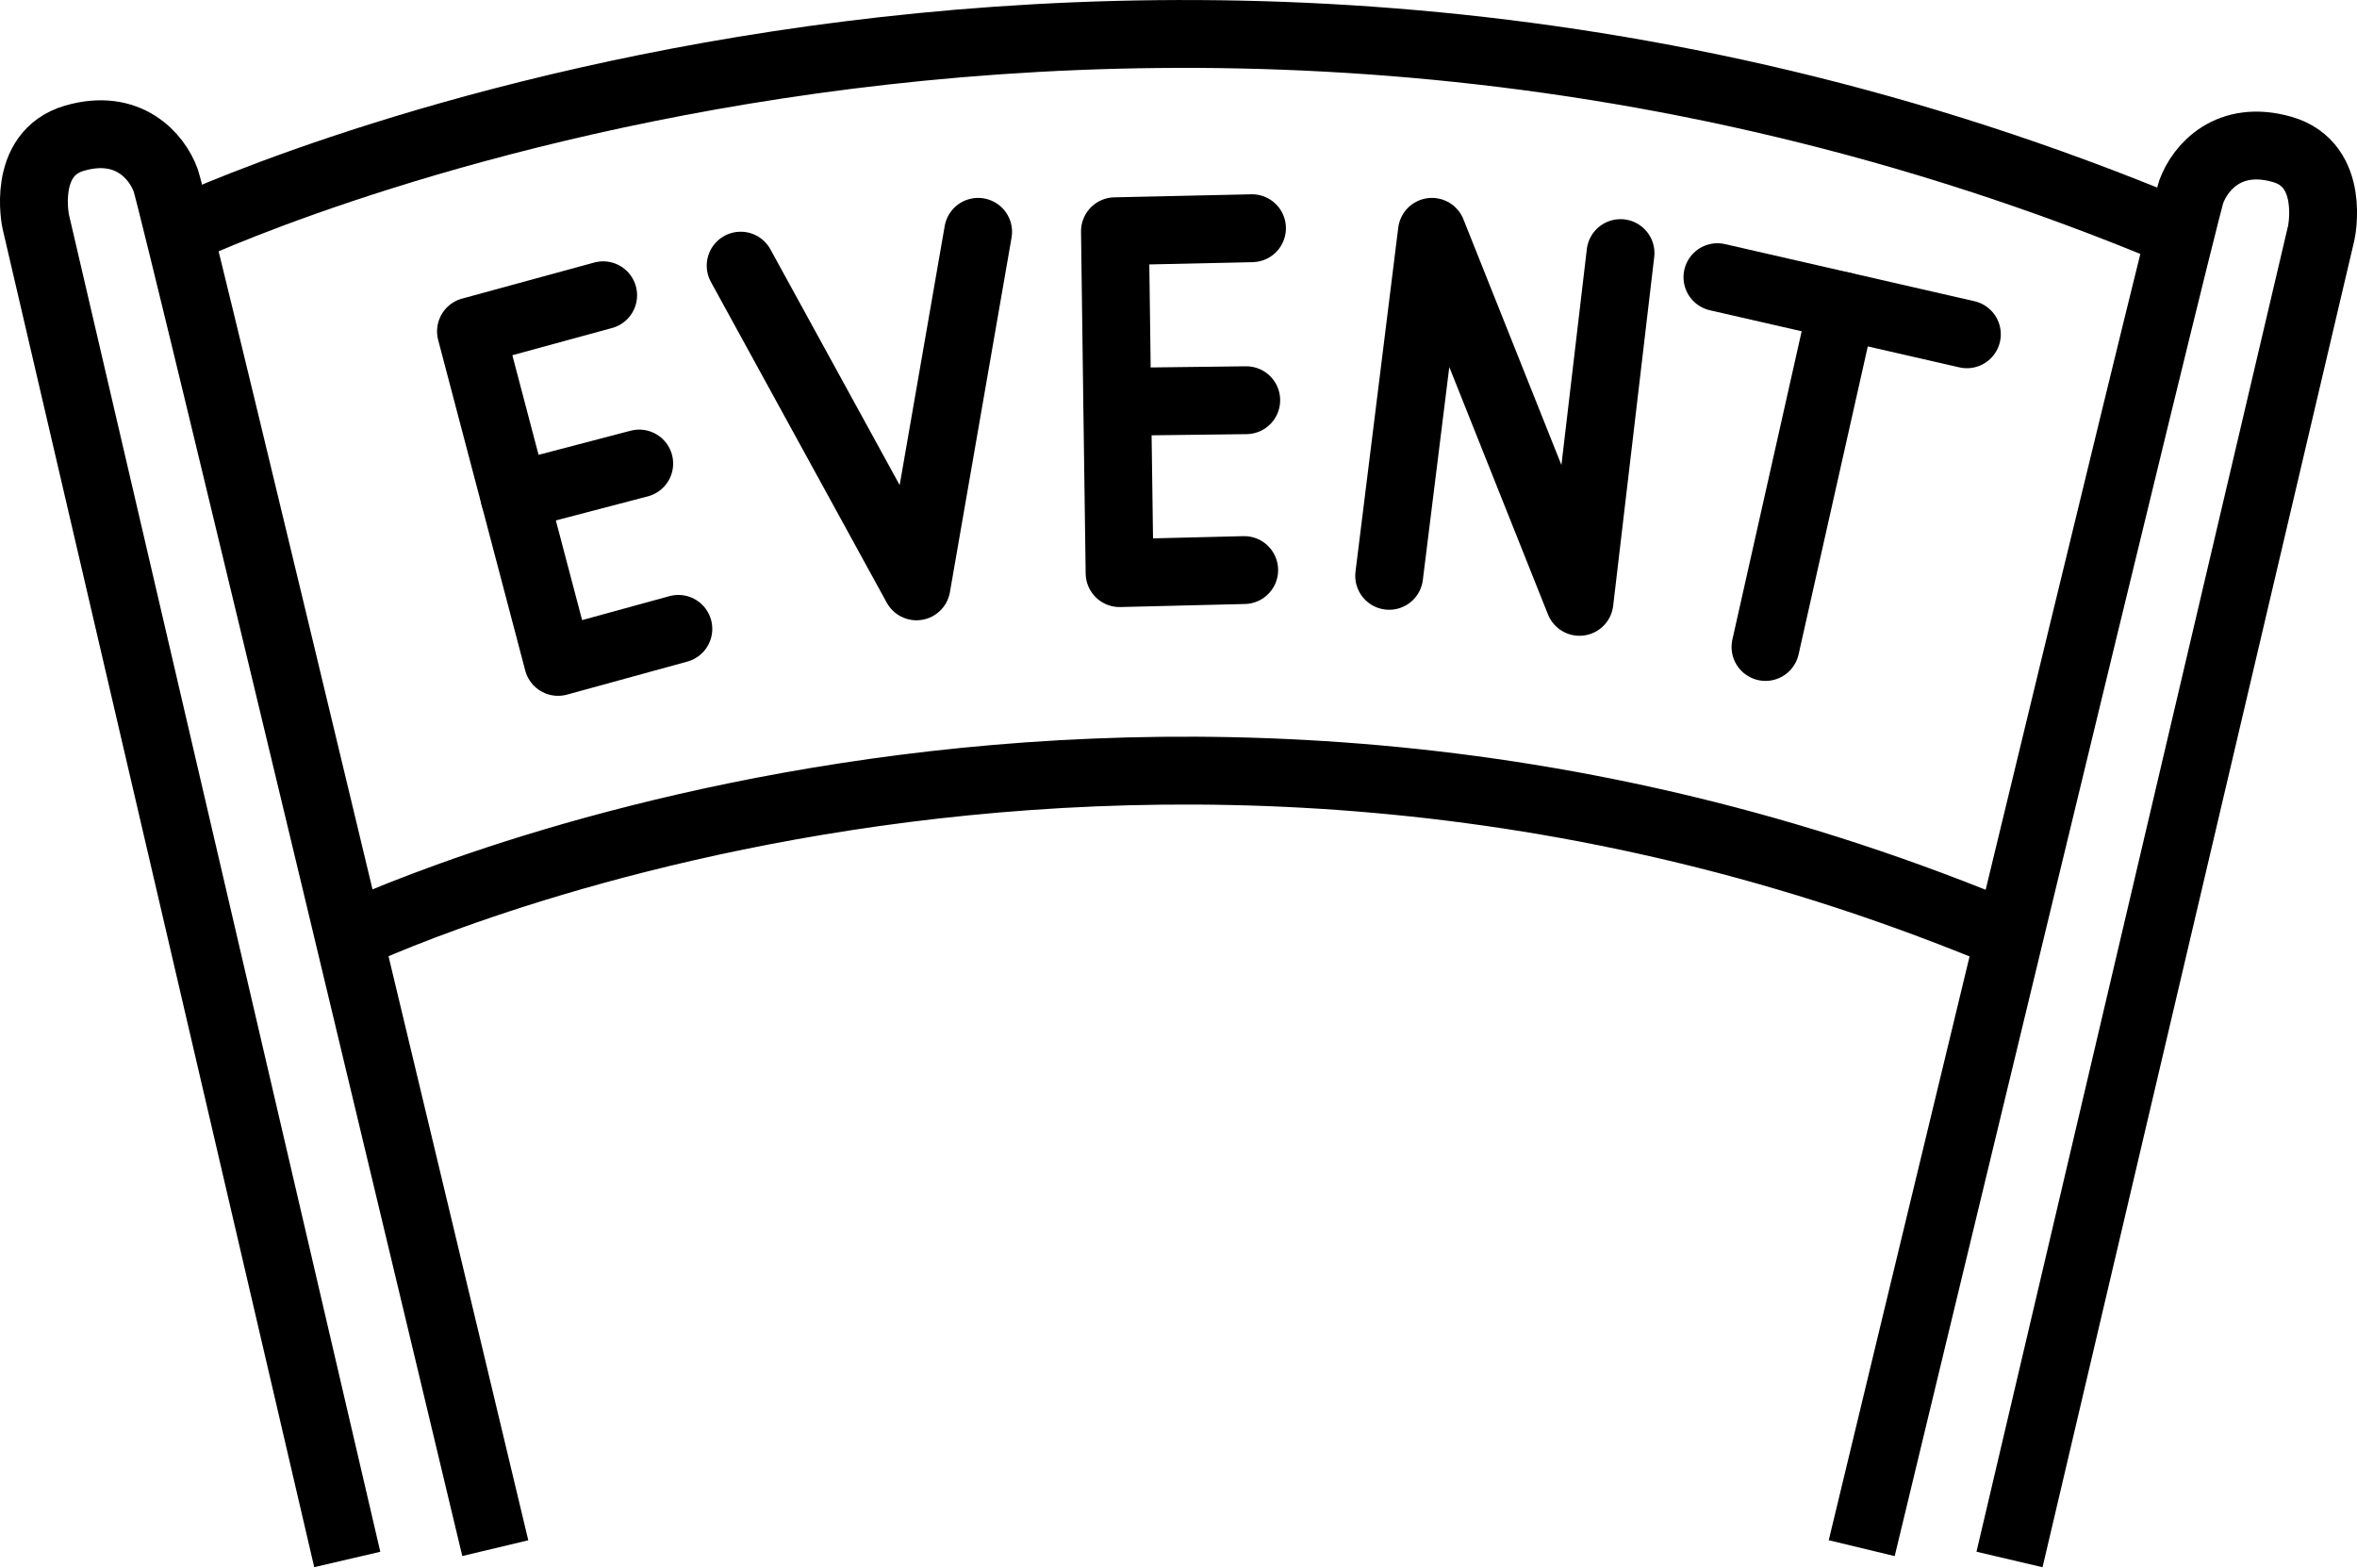
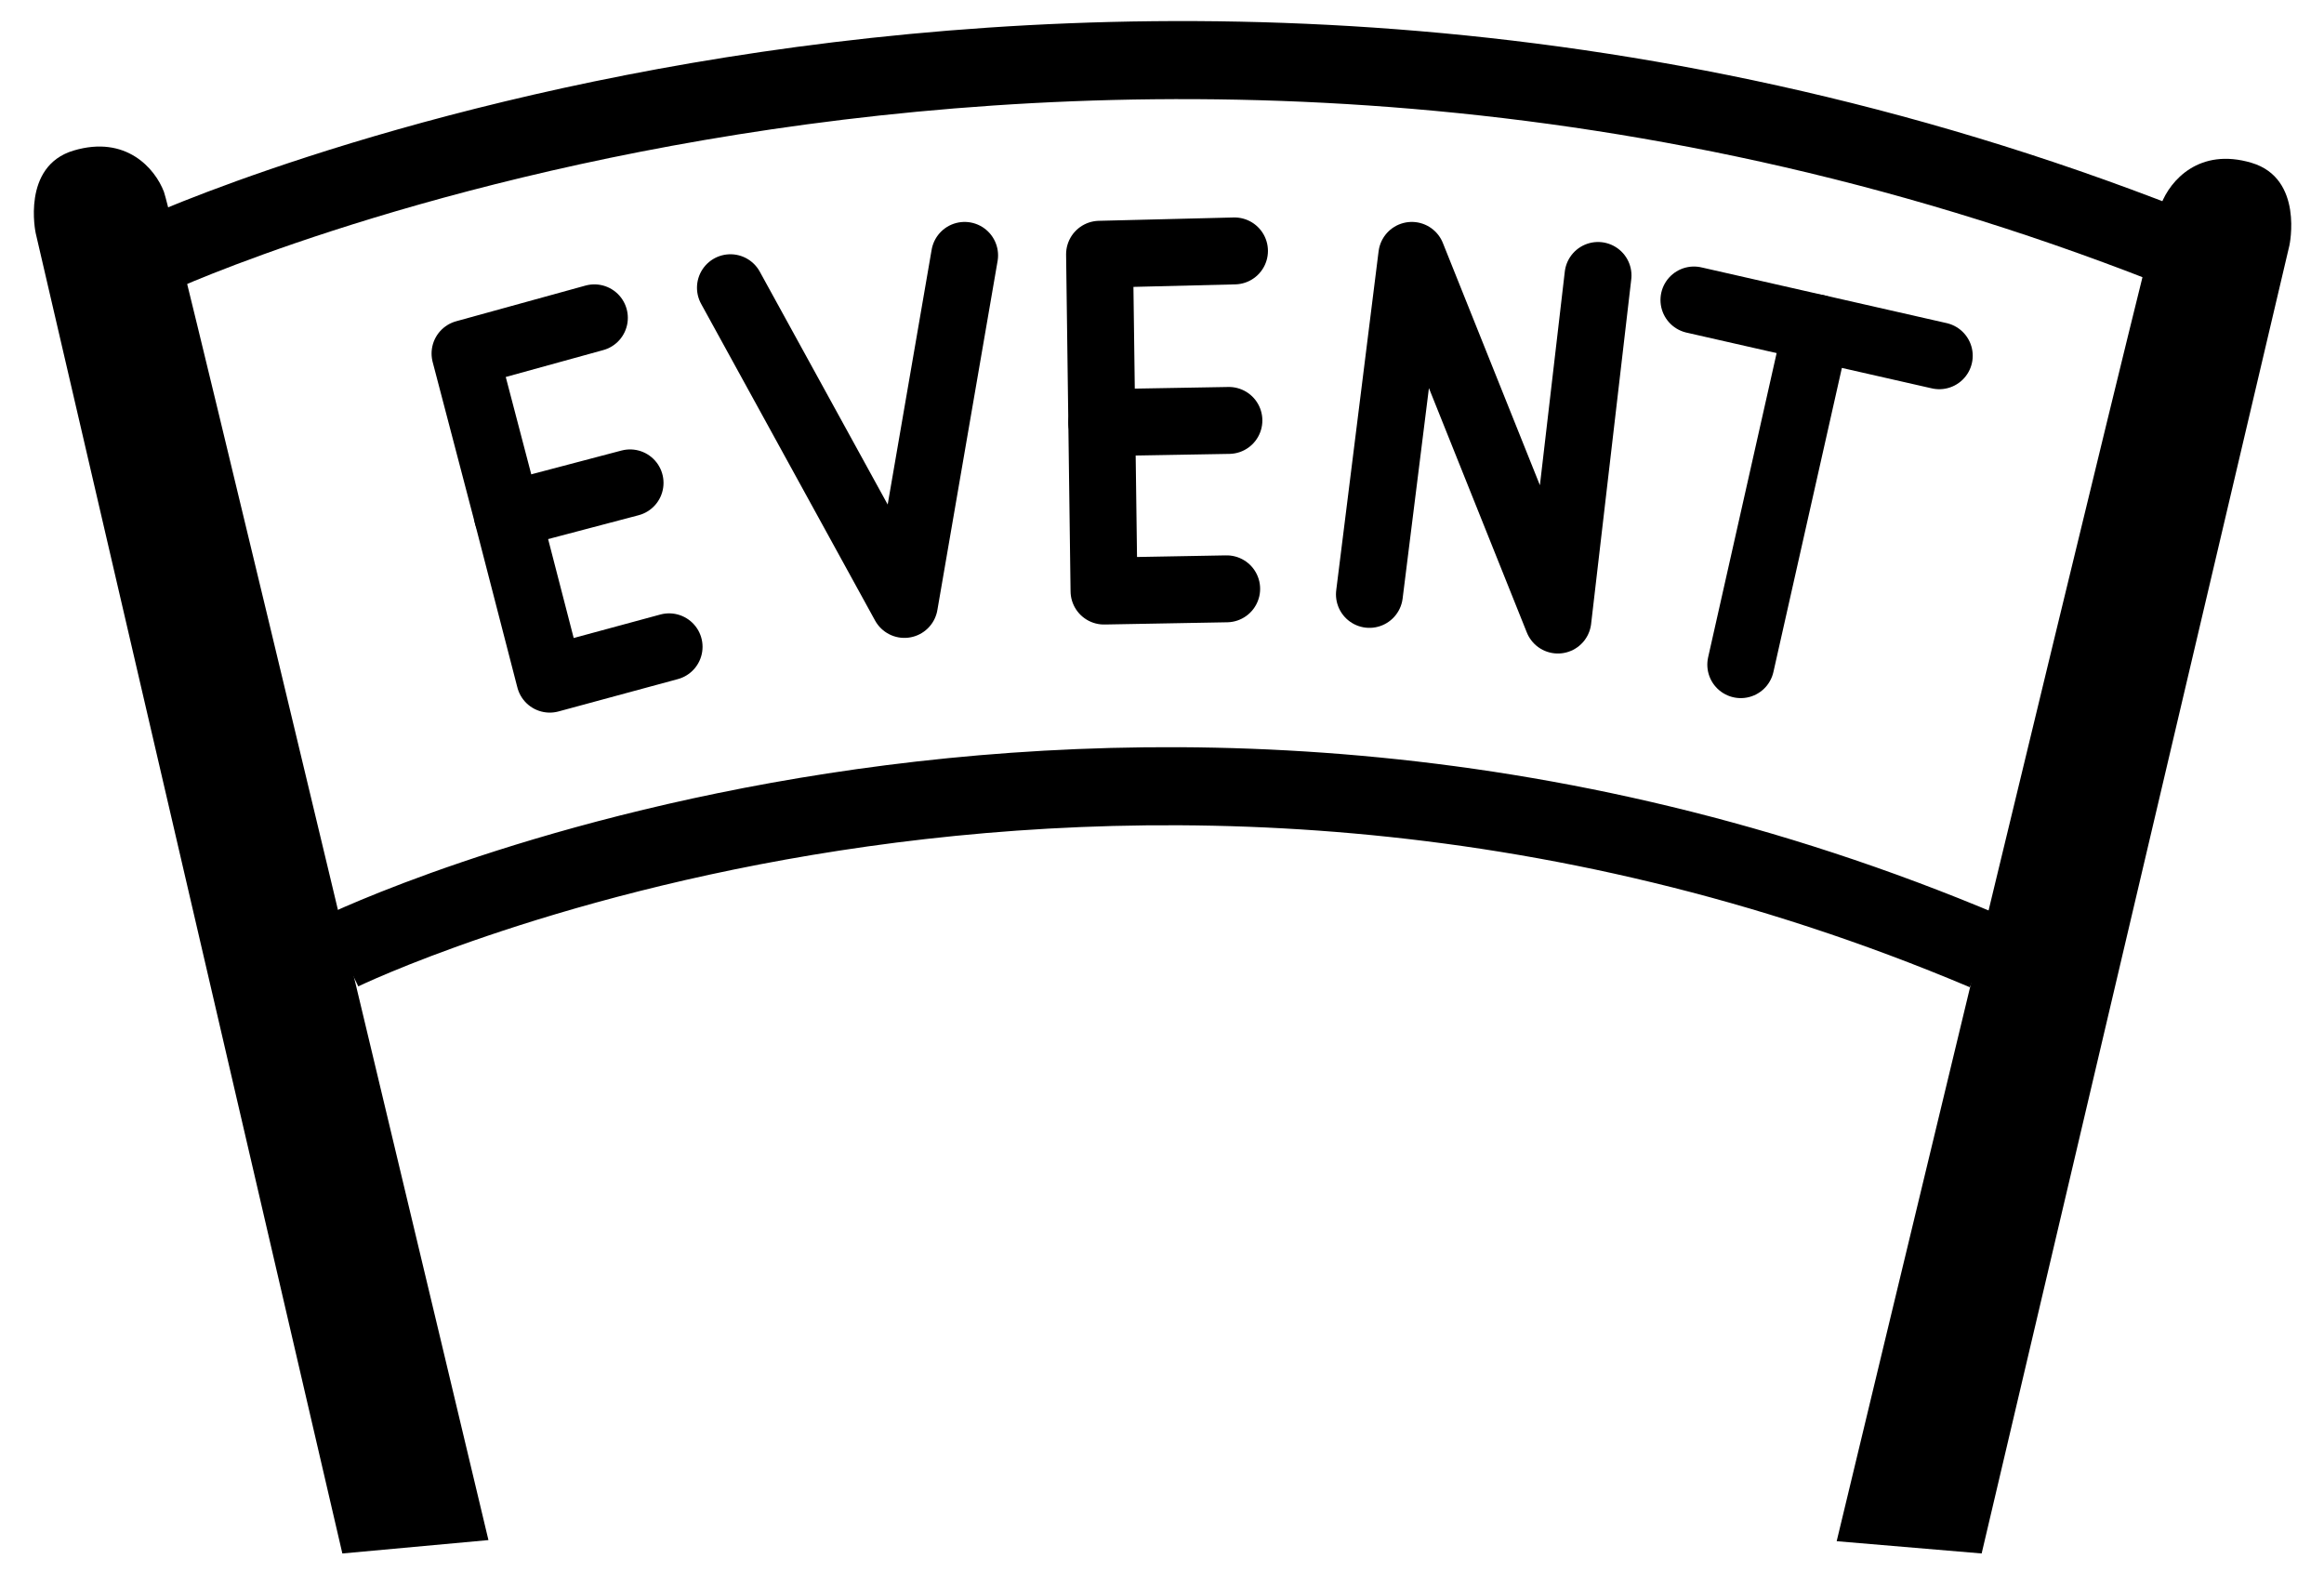
- <svg xmlns="http://www.w3.org/2000/svg" id="Layer_2" data-name="Layer 2" viewBox="0 0 208.44 138.58">
-   <defs>
-     <style>.cls-1,.cls-2,.cls-3{fill:none;stroke:#000;stroke-width:6px;}.cls-1,.cls-3{stroke-miterlimit:10;}.cls-2,.cls-3{stroke-linecap:round;}.cls-2{stroke-linejoin:round;}</style>
-   </defs>
-   <path class="cls-1" d="M48,154.5,20.45,36.19s-1.29-6,3.43-7.37,7.29,1.57,8.07,3.74S61.09,153.5,61.09,153.5" transform="translate(-17.29 -16.6)" />
-   <path class="cls-1" d="M195,154.5,222.57,37.19s1.3-6-3.43-7.37-7.28,1.57-8.07,3.74S181.93,153.5,181.93,153.5" transform="translate(-17.29 -16.6)" />
-   <path class="cls-1" d="M33.1,37.1s82.39-39.37,176.6,0" transform="translate(-17.29 -16.6)" />
-   <path class="cls-1" d="M47.92,99.53s68.6-33.27,147.42,0" transform="translate(-17.29 -16.6)" />
-   <polyline class="cls-2" points="53.34 26.11 41.65 29.3 45.49 43.88 49.35 58.53 59.99 55.61" />
-   <line class="cls-3" x1="56.53" y1="40.99" x2="45.49" y2="43.88" />
-   <polyline class="cls-2" points="110.72 20.18 98.6 20.45 98.8 35.53 99.01 50.68 110.03 50.41" />
-   <line class="cls-3" x1="110.21" y1="35.39" x2="98.8" y2="35.53" />
-   <polyline class="cls-2" points="65.5 23.49 81.05 51.85 86.5 20.5" />
-   <polyline class="cls-2" points="122.85 50.92 126.63 20.5 139.68 53.22 143.31 22.38" />
-   <line class="cls-2" x1="151.88" y1="24.51" x2="173.94" y2="29.56" />
-   <line class="cls-2" x1="156.13" y1="57.21" x2="162.91" y2="27.04" />
+ <svg xmlns="http://www.w3.org/2000/svg" version="1.1" id="Layer_2_1_" x="0px" y="0px" viewBox="0 0 208.4 140.9" style="enable-background:new 0 0 208.4 140.9;" xml:space="preserve">
+   <style type="text/css">
+ 	.st0{fill:none;stroke:#000000;stroke-width:7;stroke-miterlimit:10;}
+ 	.st1{fill:none;stroke:#000000;stroke-width:6;stroke-linecap:round;stroke-linejoin:round;}
+ 	.st2{fill:none;stroke:#000000;stroke-width:6;stroke-linecap:round;stroke-miterlimit:10;}
+ </style>
+   <path d="M30.7,139.3L3.2,20.9c0,0-1.3-6,3.4-7.4s7.3,1.6,8.1,3.7s29.1,120.9,29.1,120.9" />
+   <path d="M177.7,139.3l27.6-117.3c0,0,1.3-6-3.4-7.4c-4.7-1.4-7.3,1.6-8.1,3.7s-29.1,119.9-29.1,119.9" />
+   <path class="st0" d="M13.9,22.9c0,0,85.3-39.4,182.8,0" />
+   <path class="st0" d="M30.6,85.3c0,0,68.6-33.3,147.4,0" />
+   <polyline class="st1" points="53.3,28.5 41.7,31.7 45.5,46.2 49.3,60.9 60,58 " />
+   <line class="st2" x1="56.5" y1="43.3" x2="45.5" y2="46.2" />
+   <polyline class="st1" points="110.7,22.5 98.6,22.8 98.8,37.9 99,53 110,52.8 " />
+   <line class="st2" x1="110.2" y1="37.7" x2="98.8" y2="37.9" />
+   <polyline class="st1" points="65.5,25.8 81.1,54.2 86.5,22.9 " />
+   <polyline class="st1" points="122.8,53.3 126.6,22.9 139.7,55.6 143.3,24.7 " />
+   <line class="st1" x1="151.9" y1="26.9" x2="173.9" y2="31.9" />
+   <line class="st1" x1="156.1" y1="59.6" x2="162.9" y2="29.4" />
</svg>
